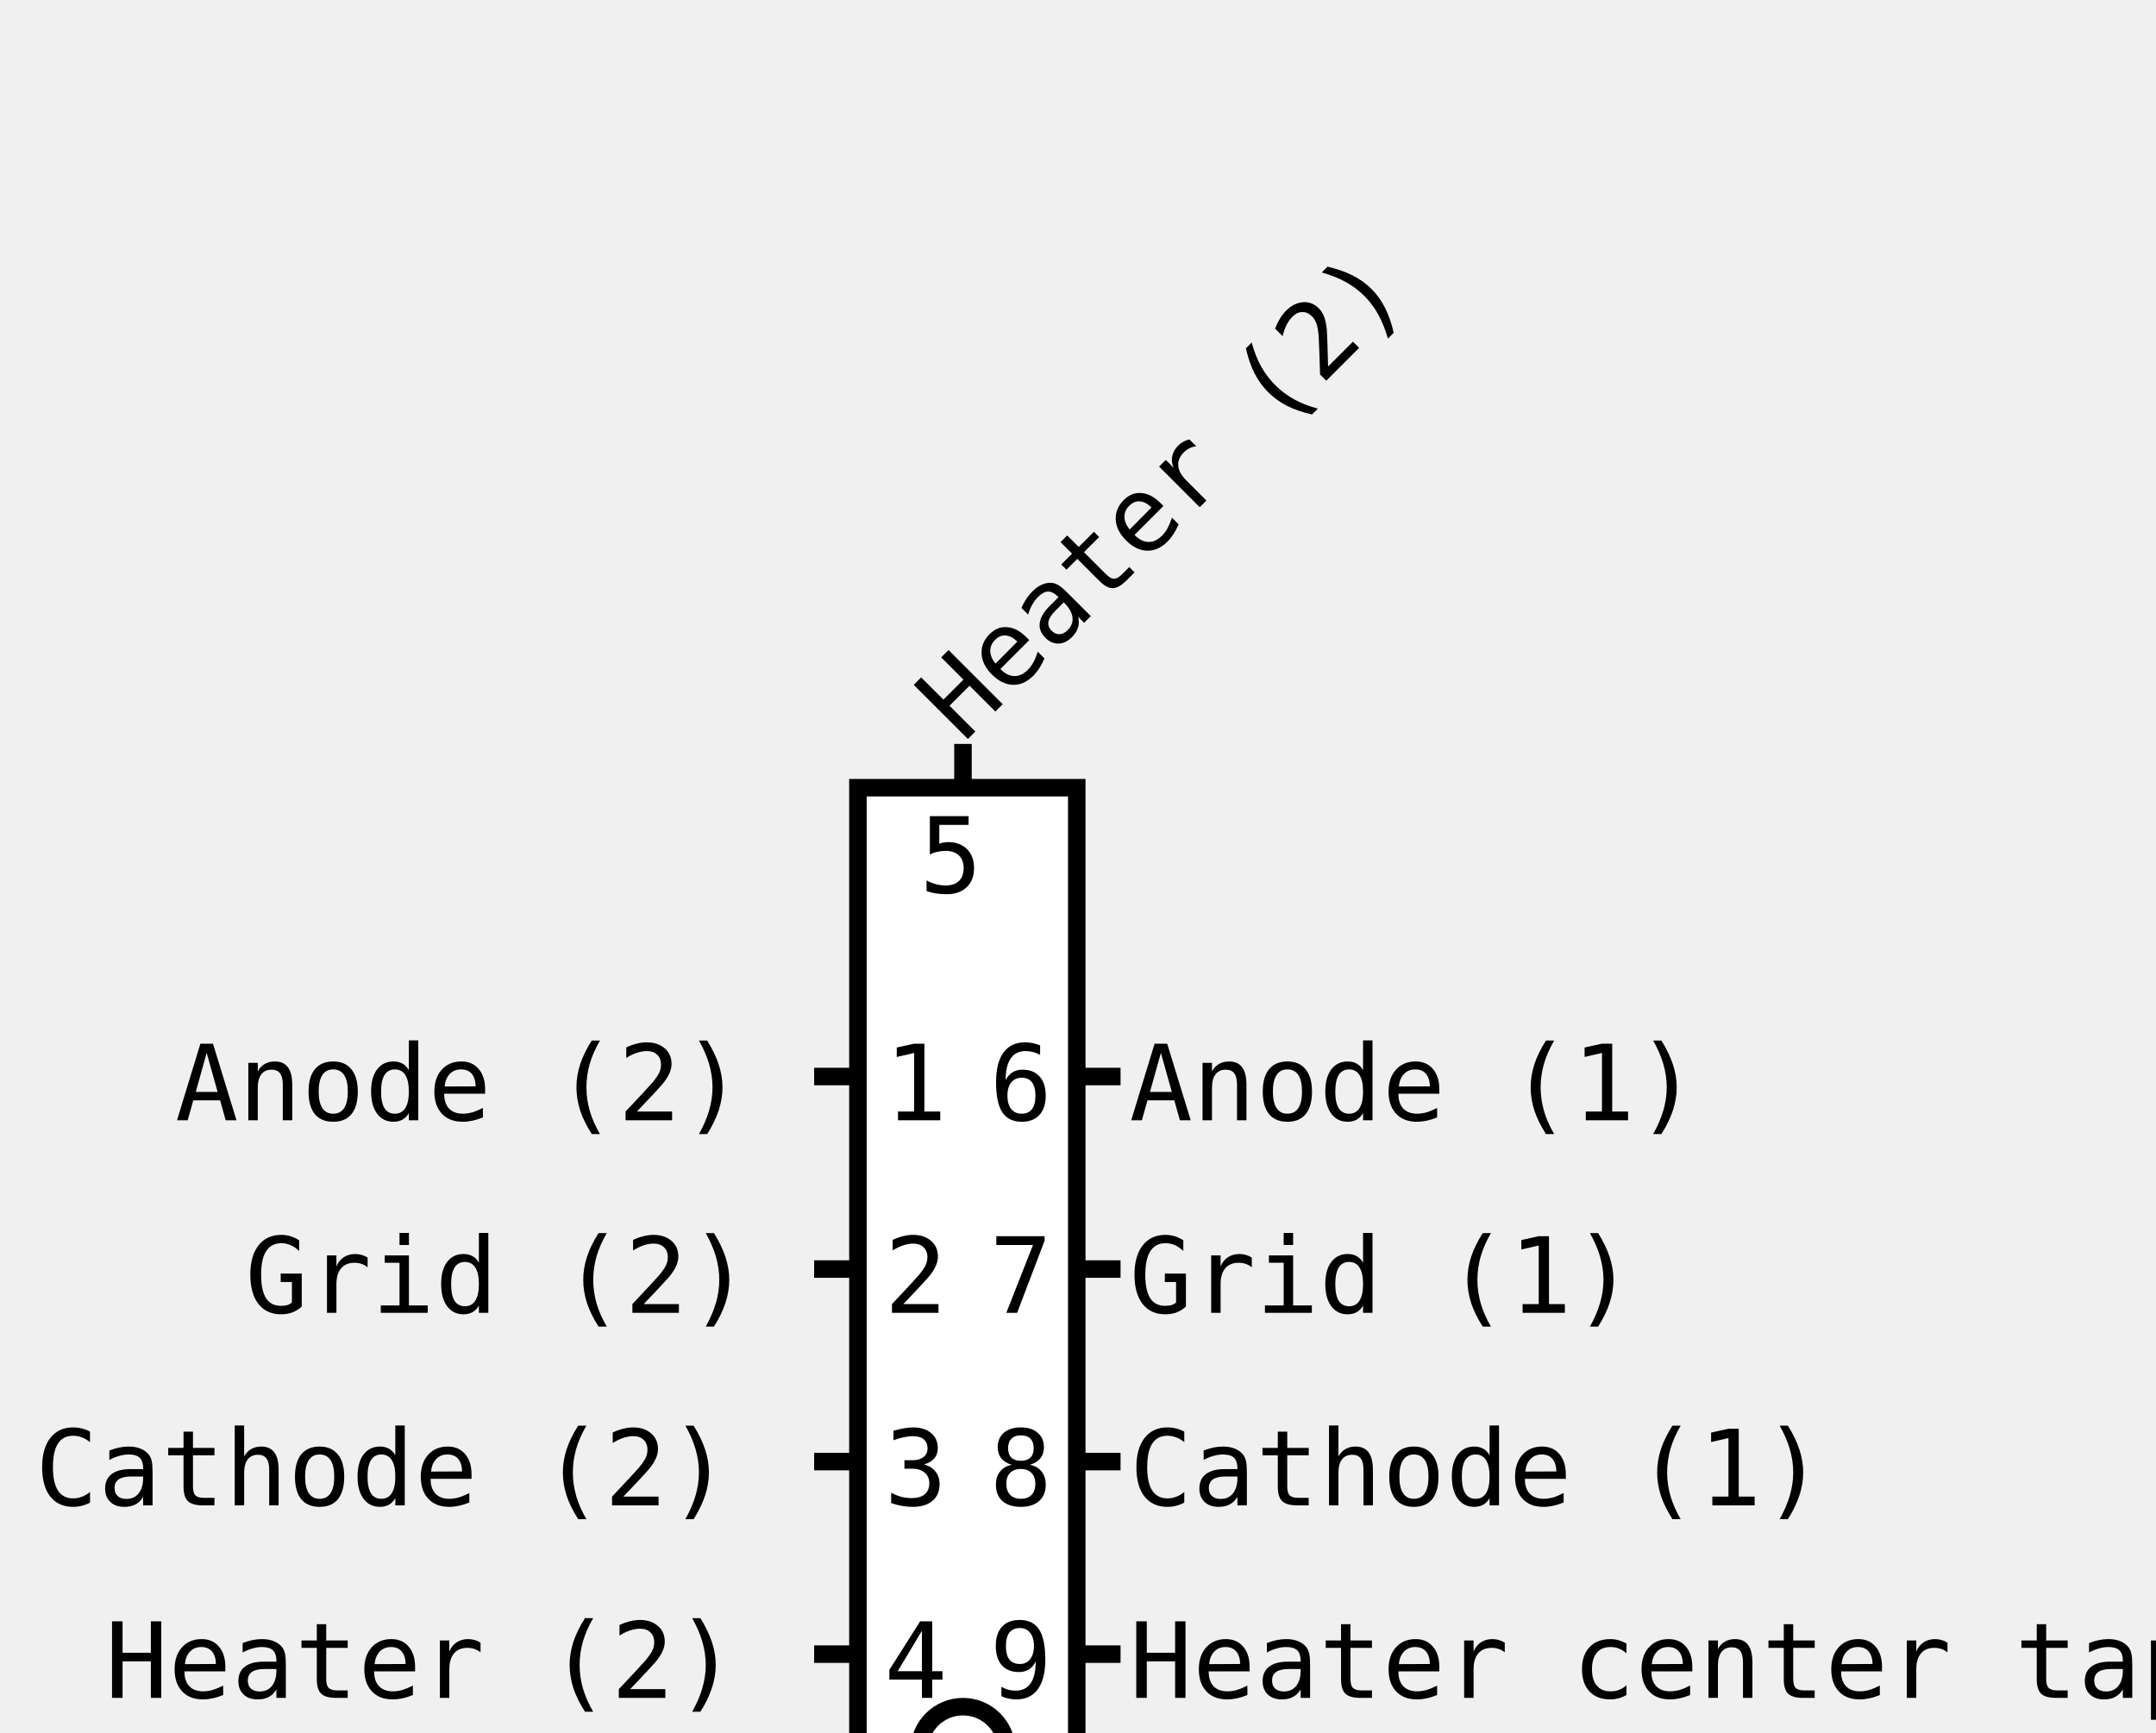
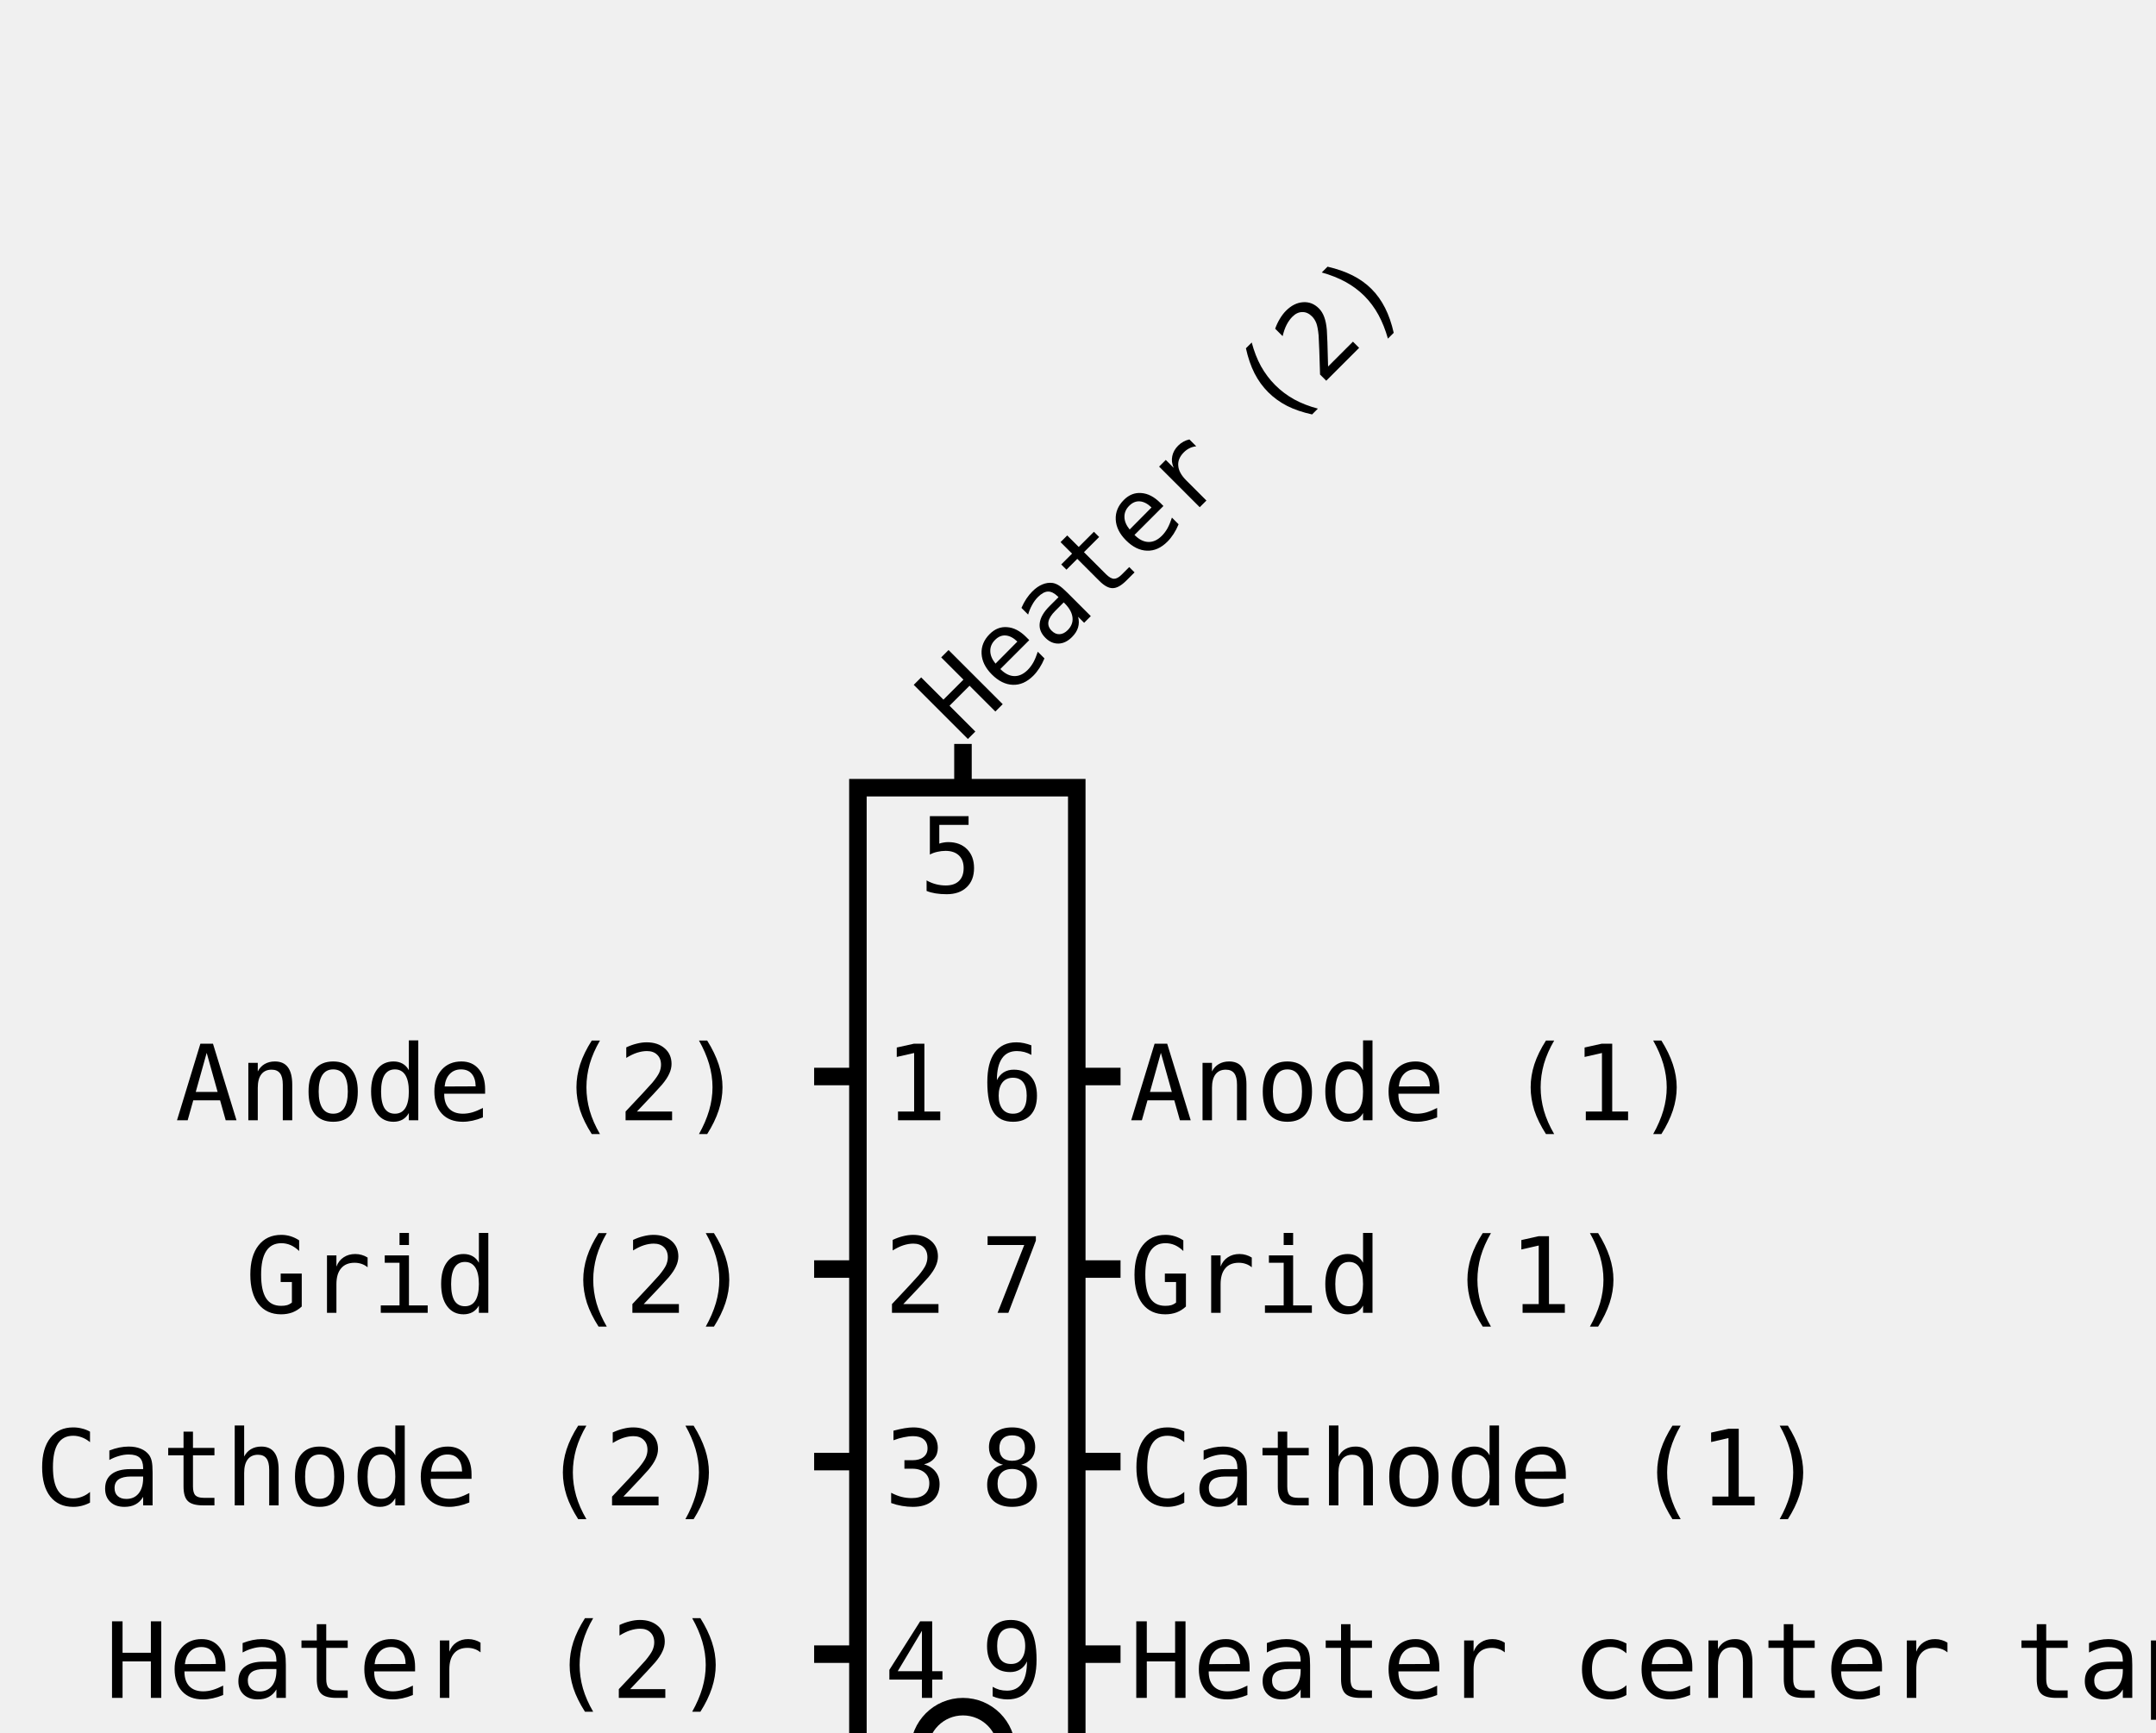
<svg xmlns="http://www.w3.org/2000/svg" version="1.1">
-   <rect x="98" y="90" width="25" height="110" fill="white" stroke-width="2" stroke="black" />
+   <rect x="98" y="90" width="25" height="110" fill="none" stroke-width="2" stroke="black" />
  <path d="M105 200   A 5 5 0 0 1 115 200" stroke="black" fill="black" fill-opacity="0" stroke-width="2" />
  <line x1="110" y1="90" x2="110" y2="85" stroke="black" stroke-width="2" />
  <text x="105" y="102" font-family="monospace" fill="black">5</text>
  <text x="110" y="85" transform="rotate(-45 110 85)" font-family="monospace" fill="black">Heater (2)</text>
  <line x1="123" y1="123" x2="128" y2="123" stroke="black" stroke-width="2" />
-   <text x="113" y="128" font-family="monospace" fill="black">6</text>
+   <text x="112" y="128" font-family="monospace" fill="black">6</text>
  <text x="129" y="128" transform="rotate(0 129 128)" font-family="monospace" fill="black">Anode (1)</text>
  <line x1="123" y1="145" x2="128" y2="145" stroke="black" stroke-width="2" />
-   <text x="113" y="150" font-family="monospace" fill="black">7</text>
+   <text x="112" y="150" font-family="monospace" fill="black">7</text>
  <text x="129" y="150" transform="rotate(0 129 150)" font-family="monospace" fill="black">Grid (1)</text>
  <line x1="123" y1="167" x2="128" y2="167" stroke="black" stroke-width="2" />
-   <text x="113" y="172" font-family="monospace" fill="black">8</text>
+   <text x="112" y="172" font-family="monospace" fill="black">8</text>
  <text x="129" y="172" transform="rotate(0 129 172)" font-family="monospace" fill="black">Cathode (1)</text>
  <line x1="123" y1="189" x2="128" y2="189" stroke="black" stroke-width="2" />
-   <text x="113" y="194" font-family="monospace" fill="black">9</text>
+   <text x="112" y="194" font-family="monospace" fill="black">9</text>
  <text x="129" y="194" transform="rotate(0 129 194)" font-family="monospace" fill="black">Heater center tap</text>
  <line x1="98" y1="123" x2="93" y2="123" stroke="black" stroke-width="2" />
  <text x="101" y="128" font-family="monospace" fill="black">1</text>
  <text x="20" y="128" transform="rotate(0 20 128)" font-family="monospace" fill="black" textLength="72">Anode (2)</text>
  <line x1="98" y1="145" x2="93" y2="145" stroke="black" stroke-width="2" />
  <text x="101" y="150" font-family="monospace" fill="black">2</text>
  <text x="28" y="150" transform="rotate(0 28 150)" font-family="monospace" fill="black" textLength="64">Grid (2)</text>
  <line x1="98" y1="167" x2="93" y2="167" stroke="black" stroke-width="2" />
  <text x="101" y="172" font-family="monospace" fill="black">3</text>
  <text x="4" y="172" transform="rotate(0 4 172)" font-family="monospace" fill="black" textLength="88">Cathode (2)</text>
  <line x1="98" y1="189" x2="93" y2="189" stroke="black" stroke-width="2" />
  <text x="101" y="194" font-family="monospace" fill="black">4</text>
  <text x="12" y="194" transform="rotate(0 12 194)" font-family="monospace" fill="black" textLength="80">Heater (2)</text>
</svg>
